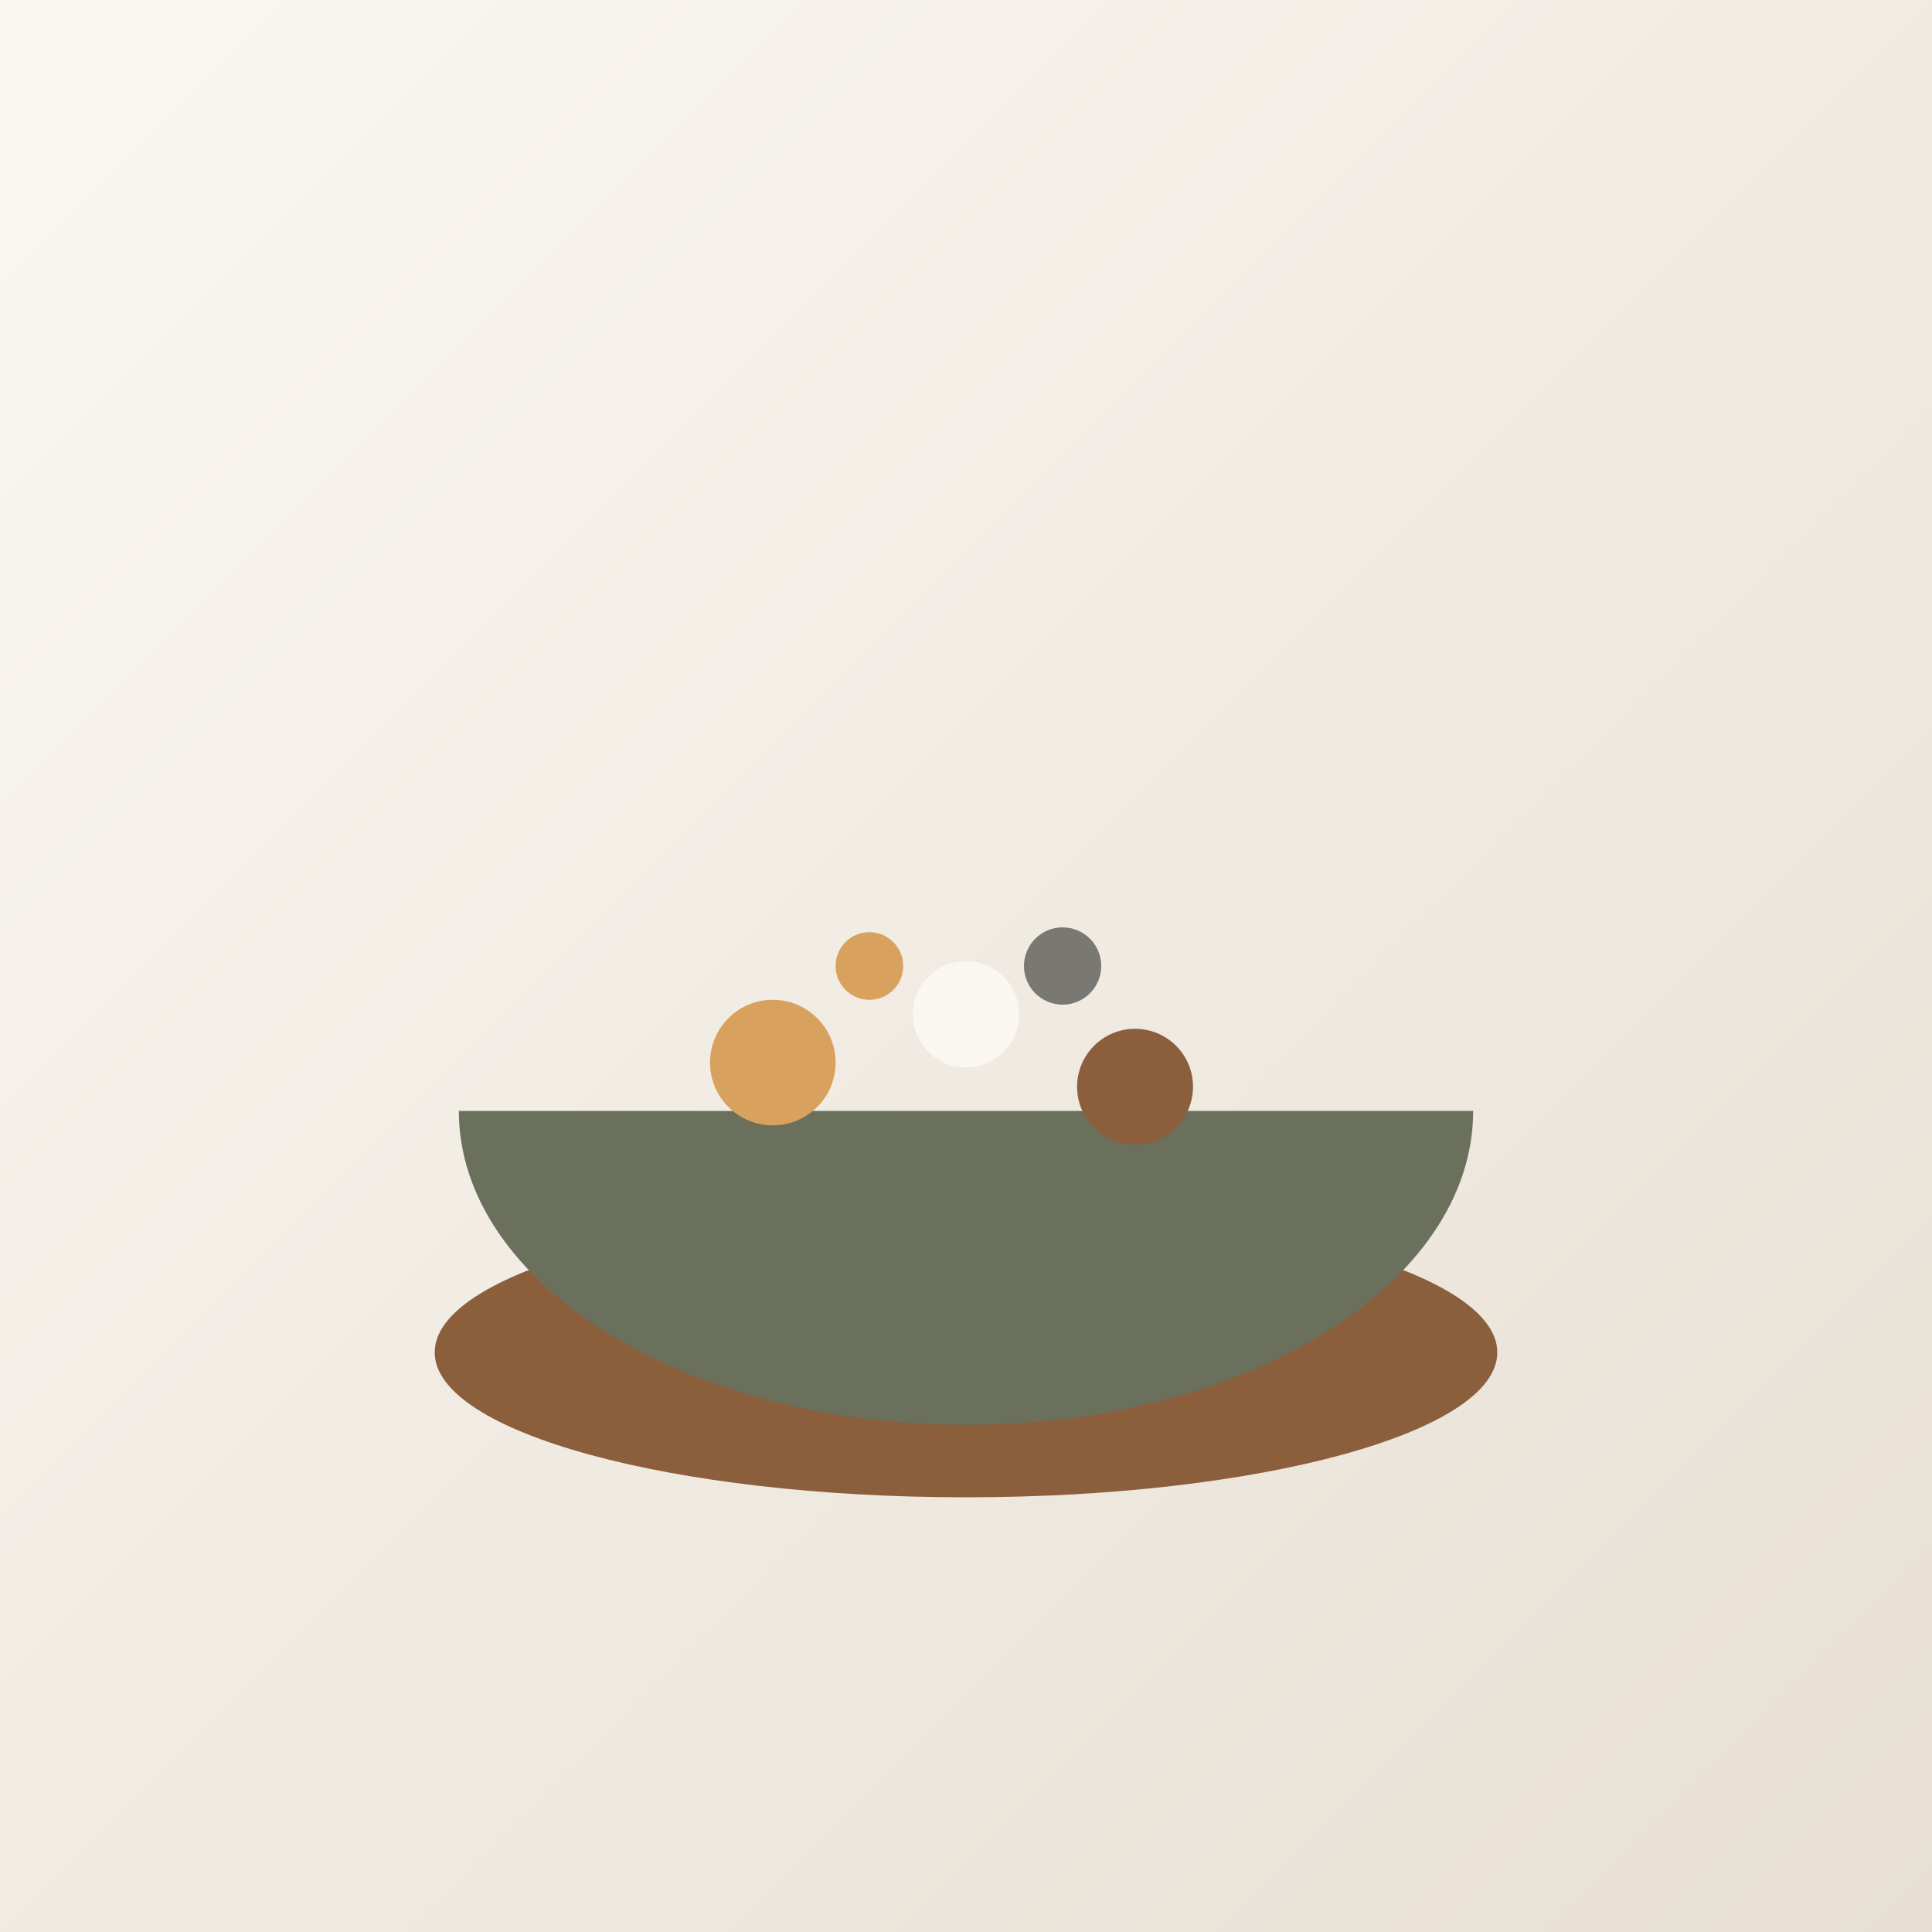
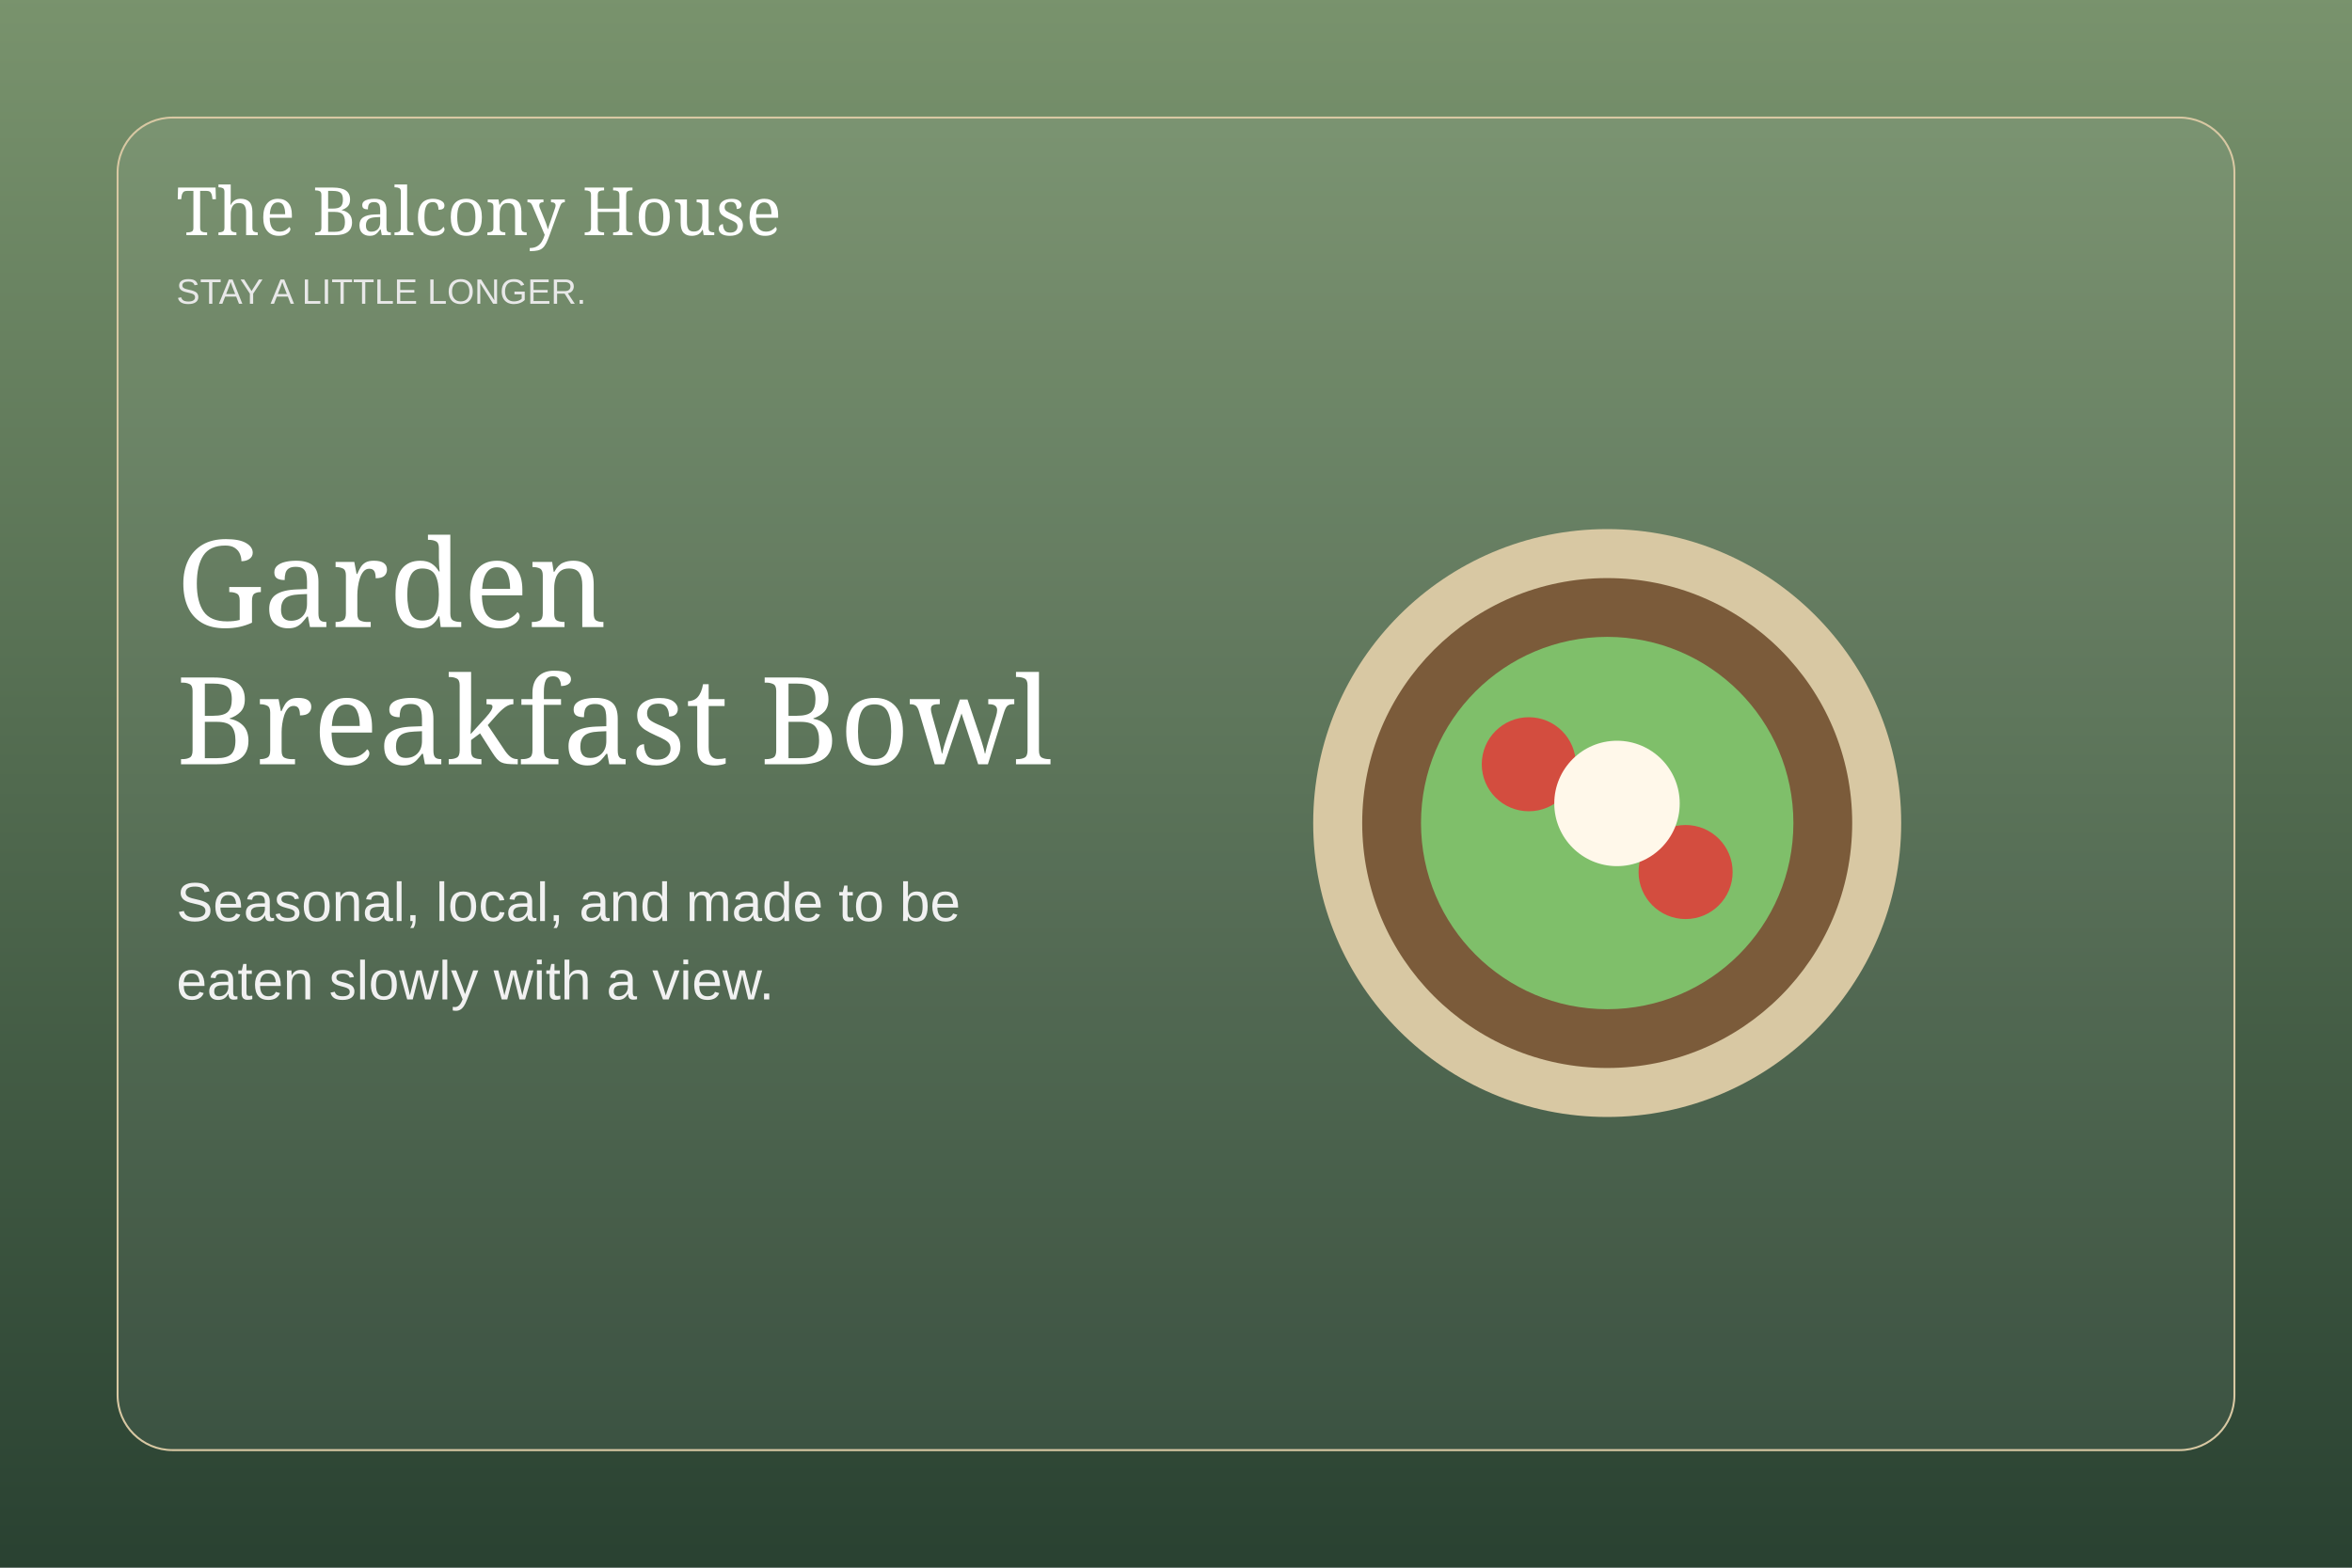
- <svg xmlns="http://www.w3.org/2000/svg" viewBox="0 0 800 800">
+ <svg xmlns="http://www.w3.org/2000/svg" width="1200" height="800" viewBox="0 0 1200 800">
  <defs>
-     <linearGradient id="g" x1="0" y1="0" x2="1" y2="1">
-       <stop offset="0%" stop-color="#FAF7F2" />
-       <stop offset="100%" stop-color="#E7DFD3" />
+     <linearGradient id="bg" x1="0" y1="0" x2="0" y2="1">
+       <stop offset="0%" stop-color="#79936d" />
+       <stop offset="100%" stop-color="#294131" />
    </linearGradient>
  </defs>
-   <rect width="800" height="800" fill="url(#g)" />
-   <ellipse cx="400" cy="560" rx="220" ry="60" fill="#8B5E3C" />
-   <path d="M190 460 a210 130 0 0 0 420 0 Z" fill="#6B705C" />
-   <circle cx="320" cy="440" r="26" fill="#D8A15E" />
-   <circle cx="400" cy="420" r="22" fill="#FAF7F2" />
-   <circle cx="470" cy="450" r="24" fill="#8B5E3C" />
-   <circle cx="440" cy="400" r="16" fill="#2B2B29" opacity="0.6" />
-   <circle cx="360" cy="400" r="14" fill="#D8A15E" />
+   <rect width="1200" height="800" fill="url(#bg)" />
+   <rect x="60" y="60" width="1080" height="680" rx="28" fill="rgba(255,255,255,0.06)" stroke="#d8c8a3" />
+   <text x="90" y="120" fill="white" font-size="34" font-family="Georgia">The Balcony House</text>
+   <text x="90" y="155" fill="#e8e8e8" font-size="18" font-family="Arial">STAY A LITTLE LONGER.</text>
+   <circle cx="820" cy="420" r="150" fill="#d8c8a3" />
+   <circle cx="820" cy="420" r="125" fill="#7b5b3a" />
+   <circle cx="820" cy="420" r="95" fill="#7fbf6a" />
+   <circle cx="780" cy="390" r="24" fill="#d34d3f" />
+   <circle cx="860" cy="445" r="24" fill="#d34d3f" />
+   <circle cx="825" cy="410" r="32" fill="#fff8ea" />
+   <text x="90" y="320" fill="white" font-size="62" font-family="Georgia">Garden</text>
+   <text x="90" y="390" fill="white" font-size="62" font-family="Georgia">Breakfast Bowl</text>
+   <text x="90" y="470" fill="#f1f1f1" font-size="28" font-family="Arial">Seasonal, local, and made to be</text>
+   <text x="90" y="510" fill="#f1f1f1" font-size="28" font-family="Arial">eaten slowly with a view.</text>
</svg>
